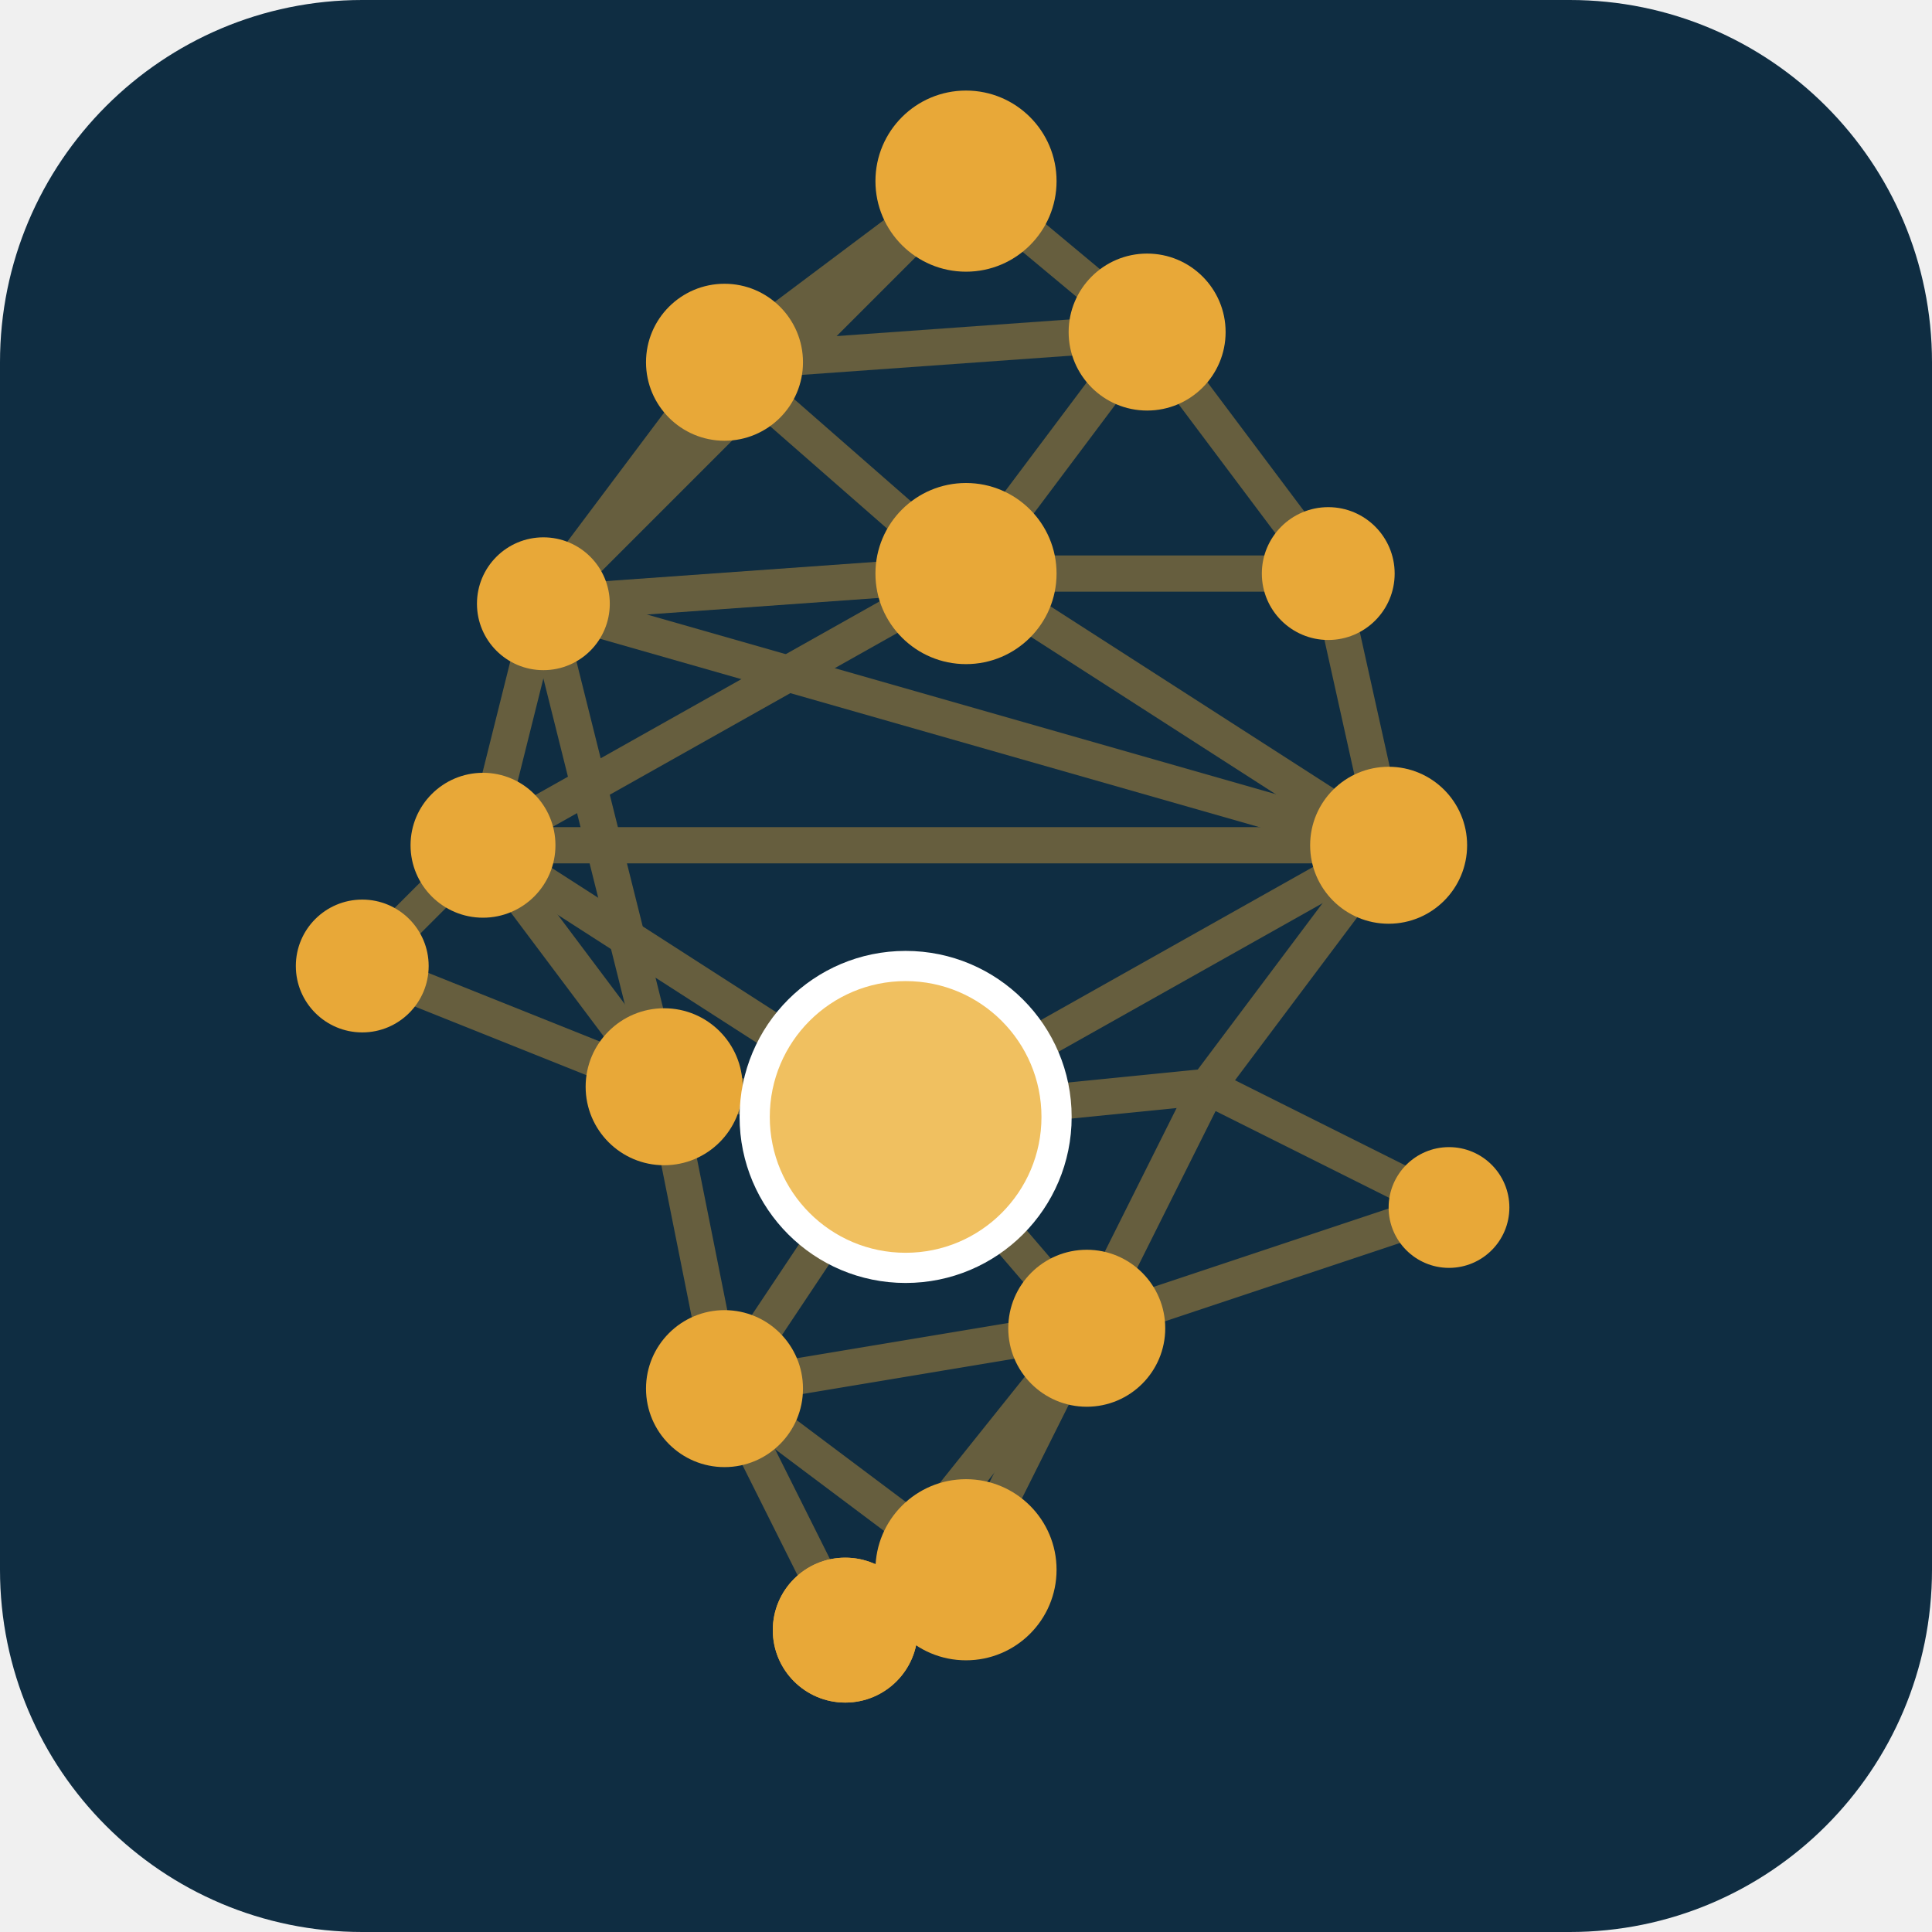
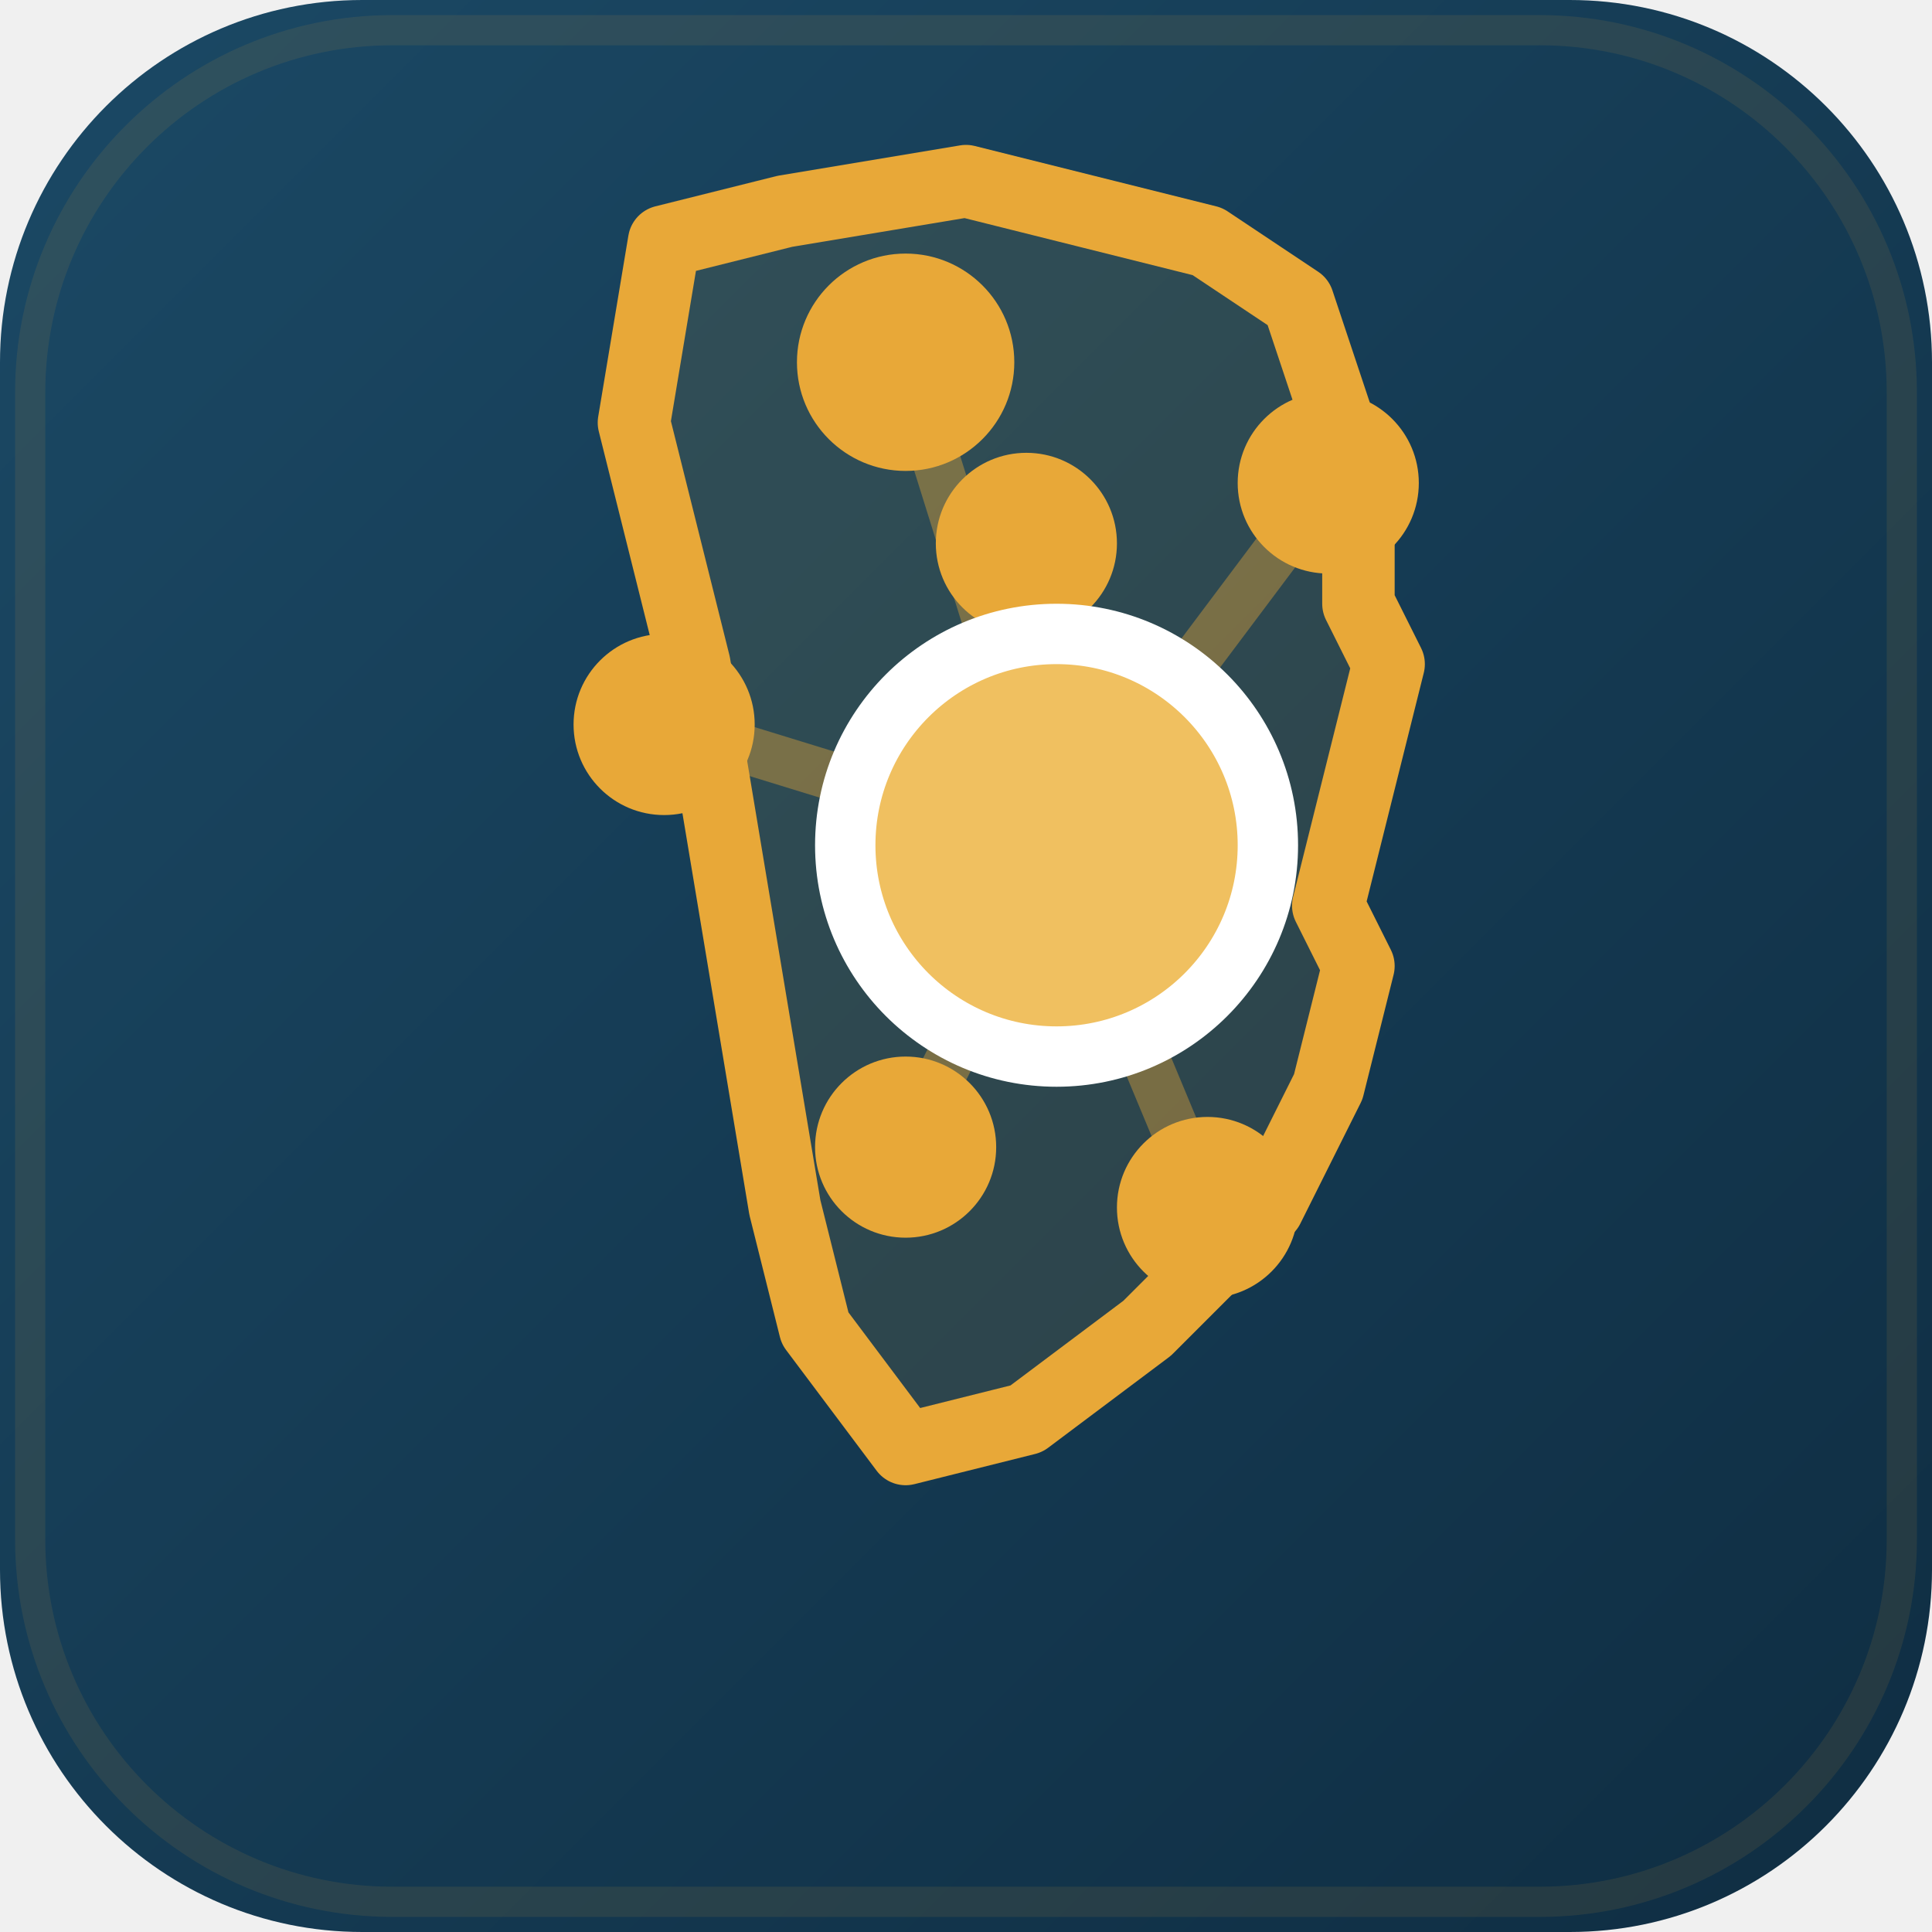
<svg xmlns="http://www.w3.org/2000/svg" viewBox="0 0 32 32" width="32" height="32">
-   <rect width="32" height="32" rx="6" fill="#0F2D42" />
-   <g stroke="#E8A838" stroke-width="0.6" opacity="0.4" fill="none">
-     <line x1="16" y1="3" x2="12" y2="6" />
-     <line x1="16" y1="3" x2="19" y2="5.5" />
-     <line x1="12" y1="6" x2="19" y2="5.5" />
-     <line x1="12" y1="6" x2="9" y2="10" />
-     <line x1="19" y1="5.5" x2="22" y2="9.5" />
-     <line x1="12" y1="6" x2="16" y2="9.5" />
-     <line x1="19" y1="5.5" x2="16" y2="9.5" />
-     <line x1="9" y1="10" x2="16" y2="9.5" />
-     <line x1="22" y1="9.5" x2="16" y2="9.5" />
-     <line x1="9" y1="10" x2="8" y2="14" />
-     <line x1="22" y1="9.5" x2="23" y2="14" />
-     <line x1="16" y1="9.5" x2="8" y2="14" />
-     <line x1="16" y1="9.5" x2="23" y2="14" />
-     <line x1="9" y1="10" x2="23" y2="14" />
-     <line x1="8" y1="14" x2="23" y2="14" />
-     <line x1="8" y1="14" x2="11" y2="18" />
-     <line x1="23" y1="14" x2="20" y2="18" />
-     <line x1="8" y1="14" x2="15" y2="18.5" />
-     <line x1="23" y1="14" x2="15" y2="18.5" />
-     <line x1="11" y1="18" x2="15" y2="18.5" />
-     <line x1="20" y1="18" x2="15" y2="18.5" />
-     <line x1="15" y1="18.5" x2="12" y2="23" />
-     <line x1="15" y1="18.5" x2="18" y2="22" />
-     <line x1="11" y1="18" x2="12" y2="23" />
-     <line x1="20" y1="18" x2="18" y2="22" />
-     <line x1="12" y1="23" x2="18" y2="22" />
-     <line x1="12" y1="23" x2="14" y2="27" />
-     <line x1="18" y1="22" x2="14" y2="27" />
-     <line x1="12" y1="23" x2="16" y2="26" />
-     <line x1="18" y1="22" x2="16" y2="26" />
-     <line x1="14" y1="27" x2="16" y2="26" />
-     <line x1="20" y1="18" x2="24" y2="20" />
-     <line x1="18" y1="22" x2="24" y2="20" />
-     <line x1="16" y1="3" x2="9" y2="10" />
-     <line x1="9" y1="10" x2="11" y2="18" />
-     <line x1="8" y1="14" x2="6" y2="16" />
-     <line x1="6" y1="16" x2="11" y2="18" />
+   <defs>
+     <linearGradient id="bg" x1="0" y1="0" x2="1" y2="1">
+       <stop offset="0%" stop-color="#1B4965" />
+       <stop offset="100%" stop-color="#0F2D42" />
+     </linearGradient>
+   </defs>
+   <rect width="32" height="32" rx="6" ry="6" fill="url(#bg)" />
+   <g transform="translate(16,12)">
+     <path d="M-5,-8 L-3,-8.5 L0,-9 L2,-8.5 L4,-8 L5.5,-7              L6,-5.5 L6.5,-4 L6.5,-2 L7,-1 L6.5,1 L6,3              L6.5,4 L6,6 L5,8 L3,10 L1,11.5 L-1,12              L-2.5,10 L-3,8 L-3.5,5 L-4,2              L-4.5,-1 L-5,-3 L-5.5,-5 L-5,-8Z" fill="#E8A838" fill-opacity="0.12" stroke="#E8A838" stroke-width="1.2" stroke-linejoin="round" />
  </g>
-   <circle cx="16" cy="3" r="1.5" fill="#E8A838" />
-   <circle cx="12" cy="6" r="1.3" fill="#E8A838" />
-   <circle cx="19" cy="5.5" r="1.3" fill="#E8A838" />
-   <circle cx="6" cy="16" r="1.1" fill="#E8A838" />
-   <circle cx="8" cy="14" r="1.2" fill="#E8A838" />
-   <circle cx="9" cy="10" r="1.1" fill="#E8A838" />
-   <circle cx="22" cy="9.5" r="1.1" fill="#E8A838" />
-   <circle cx="16" cy="9.5" r="1.5" fill="#E8A838" />
-   <circle cx="11" cy="18" r="1.3" fill="#E8A838" />
-   <circle cx="23" cy="14" r="1.3" fill="#E8A838" />
-   <circle cx="15" cy="18.5" r="1.5" fill="#E8A838" />
-   <circle cx="15" cy="18.5" r="2.5" fill="#F0C060" stroke="#FFFFFF" stroke-width="0.5" />
-   <circle cx="12" cy="23" r="1.3" fill="#E8A838" />
-   <circle cx="18" cy="22" r="1.3" fill="#E8A838" />
-   <circle cx="24" cy="20" r="1" fill="#E8A838" />
-   <circle cx="14" cy="27" r="1.2" fill="#E8A838" />
-   <circle cx="16" cy="26" r="1.2" fill="#E8A838" />
-   <circle cx="16" cy="26" r="1.5" fill="#E8A838" />
-   <circle cx="14" cy="27" r="1.2" fill="#E8A838" />
+   <g stroke="#E8A838" stroke-linecap="round" opacity="0.4" stroke-width="0.8">
+     <line x1="17.5" y1="14" x2="15" y2="6" />
+     <line x1="17.5" y1="14" x2="11" y2="12" />
+     <line x1="17.5" y1="14" x2="17" y2="9" />
+     <line x1="17.5" y1="14" x2="22" y2="8" />
+     <line x1="17.5" y1="14" x2="15" y2="19" />
+     <line x1="17.5" y1="14" x2="20" y2="20" />
+   </g>
+   <circle cx="15" cy="6" r="1.8" fill="#E8A838" />
+   <circle cx="11" cy="12" r="1.5" fill="#E8A838" />
+   <circle cx="17" cy="9" r="1.5" fill="#E8A838" />
+   <circle cx="22" cy="8" r="1.5" fill="#E8A838" />
+   <circle cx="15" cy="19" r="1.5" fill="#E8A838" />
+   <circle cx="20" cy="20" r="1.5" fill="#E8A838" />
+   <circle cx="17.5" cy="14" r="3.5" fill="#F0C060" stroke="#FFFFFF" stroke-width="1" />
+   <rect x="0.5" y="0.5" width="31" height="31" rx="6" ry="6" fill="none" stroke="#E8A838" stroke-width="0.5" opacity="0.1" />
</svg>
